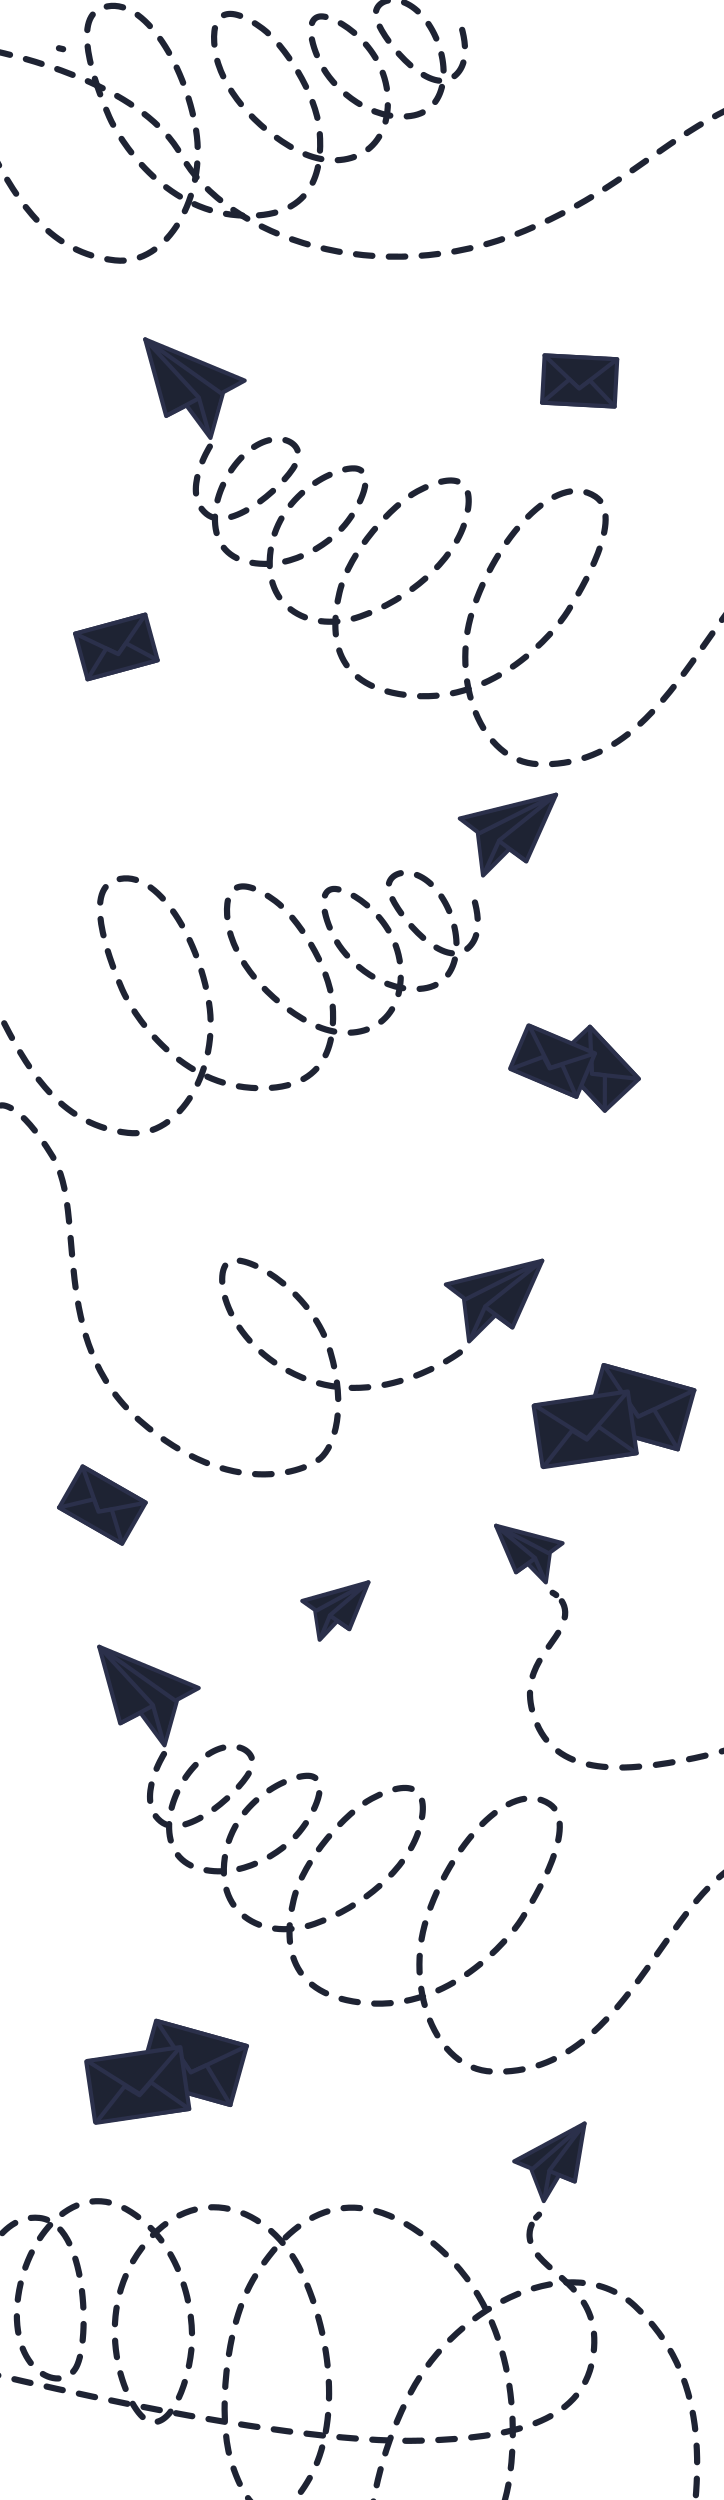
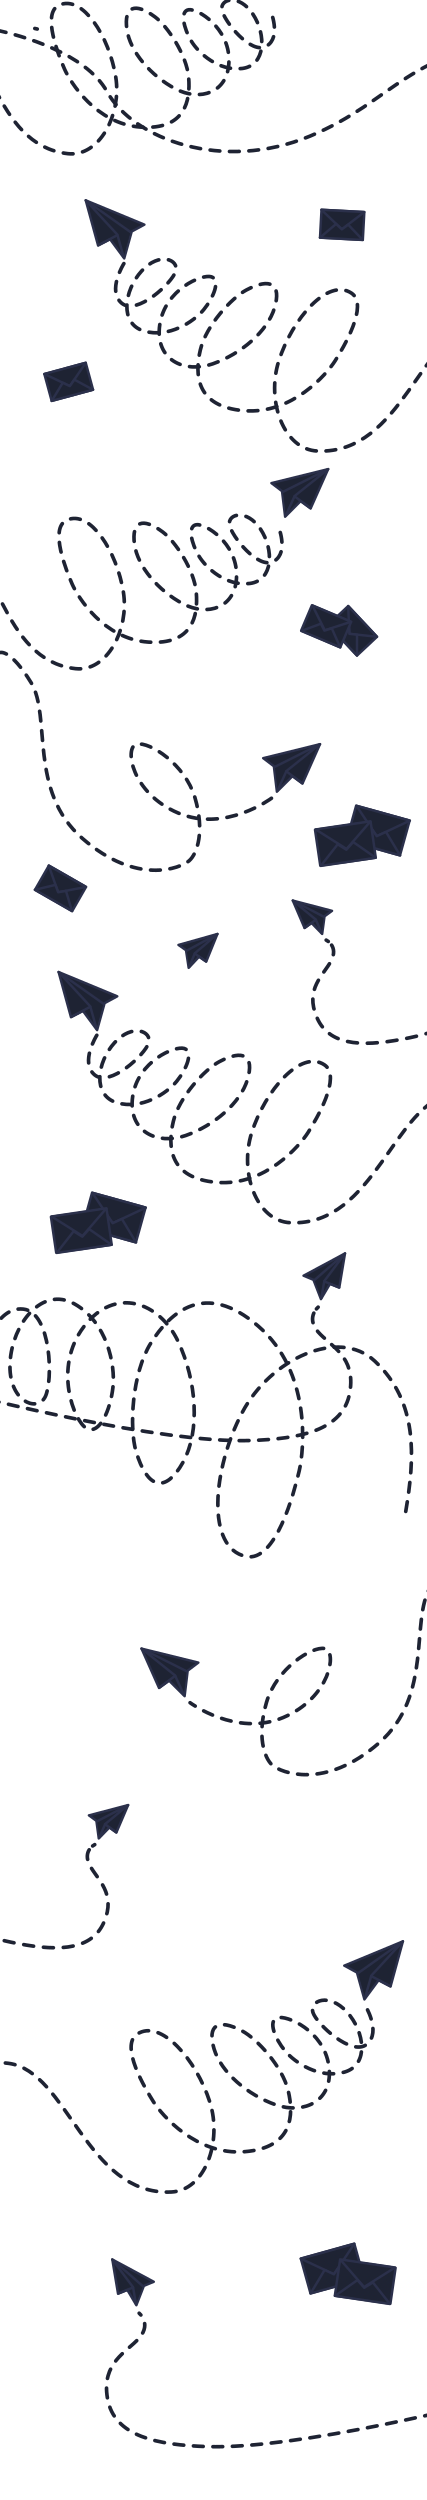
- <svg xmlns="http://www.w3.org/2000/svg" version="1.1" id="Warbcg-ios-tabletwa_1" x="0px" y="0px" viewBox="0 0 700.3 2420.6" style="enable-background:new 0 0 700.3 2420.6;" xml:space="preserve">
+ <svg xmlns="http://www.w3.org/2000/svg" version="1.1" id="Warbcg-ios-tabletwa_1" x="0px" y="0px" viewBox="0 0 700.3 4101.1" style="enable-background:new 0 0 700.3 4101.1;" xml:space="preserve">
  <style type="text/css">
- 	.bcg-sales-tablet0{fill:#1E2333;stroke:#2B304B;stroke-width:4;stroke-linecap:round;stroke-linejoin:round;}
- 	.bcg-sales-tablet1{fill:none;stroke:#2B304B;stroke-width:4;stroke-linecap:round;stroke-linejoin:round;}
- 	.bcg-sales-tablet2{fill:none;stroke:#1E2333;stroke-width:6;stroke-linecap:round;stroke-linejoin:round;}
- 	.bcg-sales-tablet3{fill:none;stroke:#1E2333;stroke-width:6;stroke-linecap:round;stroke-linejoin:round;stroke-dasharray:15.99,15.99;}
- 	.bcg-sales-tablet4{fill:none;stroke:#1E2333;stroke-width:6;stroke-linecap:round;stroke-linejoin:round;stroke-dasharray:16.3,16.3;}
- 	.bcg-sales-tablet5{fill:none;stroke:#1E2333;stroke-width:6;stroke-linecap:round;stroke-linejoin:round;stroke-dasharray:15.93,15.93;}
- 	.bcg-sales-tablet6{fill:none;stroke:#1E2333;stroke-width:6;stroke-linecap:round;stroke-linejoin:round;stroke-dasharray:16;}
+ 	.bcg-tablet-sales0{fill:#1E2333;stroke:#2B304B;stroke-width:4;stroke-linecap:round;stroke-linejoin:round;}
+ 	.bcg-tablet-sales1{fill:none;stroke:#2B304B;stroke-width:4;stroke-linecap:round;stroke-linejoin:round;}
+ 	.bcg-tablet-sales2{fill:none;stroke:#1E2333;stroke-width:6;stroke-linecap:round;stroke-linejoin:round;}
+ 	.bcg-tablet-sales3{fill:none;stroke:#1E2333;stroke-width:6;stroke-linecap:round;stroke-linejoin:round;stroke-dasharray:15.99,15.99;}
+ 	.bcg-tablet-sales4{fill:none;stroke:#1E2333;stroke-width:6;stroke-linecap:round;stroke-linejoin:round;stroke-dasharray:16.3,16.3;}
+ 	.bcg-tablet-sales5{fill:none;stroke:#1E2333;stroke-width:6;stroke-linecap:round;stroke-linejoin:round;stroke-dasharray:15.93,15.93;}
+ 	.bcg-tablet-sales6{fill:none;stroke:#1E2333;stroke-width:6;stroke-linecap:round;stroke-linejoin:round;stroke-dasharray:16;}
</style>
-   <polygon class="bcg-sales-tablet0" points="566,2056.1 497.9,2092.7 514.2,2099.5 526.5,2131.2 541.3,2106.2 556.6,2112.3 " />
-   <polyline class="bcg-sales-tablet0" points="515.8,2099.9 566,2056.1 532,2101.5 527.1,2129.2 " />
-   <line class="bcg-sales-tablet1" x1="556.2" y1="2112" x2="532" y2="2102.1" />
-   <path class="bcg-sales-tablet2" d="M521.9,2144.3c-1,0.9-1.9,1.9-2.8,2.9" />
-   <path class="bcg-sales-tablet3" d="M514.8,2154.1c-3.2,7.3-4,18.1,7,30.8c20.5,23.6,62.2,40.2,52.1,99.1c-10.9,63.3-82.9,76.4-163.3,79.1  c-148.2,4.9-445.2-70.5-497.1-84.1" />
  <g>
-     <polygon class="bcg-sales-tablet0" points="480.3,1477.3 544.7,1494.2 532.4,1503.2 528.5,1532.1 511.1,1514.2 499.6,1522.4  " />
-     <polyline class="bcg-sales-tablet0" points="531.2,1503.9 480.3,1477.3 517.9,1508.4 527.7,1530.5  " />
-     <line class="bcg-sales-tablet1" x1="499.8" y1="1522.1" x2="518.1" y2="1508.8" />
-   </g>
-   <g>
-     <polygon class="bcg-sales-tablet0" points="338.3,1577.5 326.6,1569.5 309.5,1587.7 305.1,1558.8 292.7,1550.1 356.7,1532.1  " />
-     <polyline class="bcg-sales-tablet0" points="310.3,1586.2 319.6,1563.9 356.7,1532.1 306.3,1559.5  " />
-     <line class="bcg-sales-tablet1" x1="319.5" y1="1564.3" x2="338" y2="1577.2" />
-   </g>
-   <path class="bcg-sales-tablet2" d="M535.1,1542.2c1.2,0.6,2.3,1.3,3.4,2.2" />
-   <path class="bcg-sales-tablet4" d="M544,1550.4c3.5,5.5,5.4,13.9-0.7,25.6c-12.3,23.8-43.9,46.1-23.4,93.3c21.9,50.7,84.7,47.1,152.4,33  c13.1-2.7,27.4-6.5,42.6-11.2" />
-   <path class="bcg-sales-tablet2" d="M57.1,46.7c0,0,1.4,0.3,4,0.9" />
-   <path class="bcg-sales-tablet5" d="M-5.8,49.4c38.8,8.5,146.2,37.2,181.4,101c43.4,78.3,189.9,132.3,332.7,73c140.5-58.3,162-144.5,361-157.8" />
-   <g>
-     <polygon class="bcg-sales-tablet0" points="140.6,328.6 236.9,368.5 216.1,379.8 203.8,424 180.6,392.6 160.9,402.8  " />
-     <polyline class="bcg-sales-tablet0" points="213.9,380.6 140.6,328.6 192.5,384.9 202.8,421.4  " />
-     <line class="bcg-sales-tablet1" x1="161.4" y1="402.3" x2="192.5" y2="385.7" />
-     <path class="bcg-sales-tablet6" d="M203.2,432.4c0,0-28.1,44.7-3.4,65.1c24.7,20.5,82.3-33.1,88.4-52.3c6-19.2-26.4-33-55.8-0.7   c-29.4,32.3-36.6,86.8,3.9,98.6s81.3-15,97.8-35c16.4-20,28.1-49,12.6-54c-15.4-4.9-76.1,20.7-84.6,78.4   c-8.5,57.7,40.3,80.7,86.8,64.4c46.5-16.3,89.9-53.1,101.5-92c11.5-38.9-6.4-50.3-46.2-29.2c-24,12.7-66.2,58.3-75.5,98.1   c-9.4,39.8-8.1,93.4,71.4,99.9c79.5,6.5,136.3-60.5,149.7-81.9c13.4-21.3,55.5-91.7,26.8-110.9c-38.7-25.8-97.2,41.9-119.3,111.3   c-20.8,65.1,7.8,145.5,63.7,147.7c139.3,5.6,169.6-198.5,266.5-211.1c38.1-5,71.5-2.2,100.5,5" />
-   </g>
-   <g>
-     <polygon class="bcg-sales-tablet0" points="96.1,1594.5 192.4,1634.4 171.6,1645.7 159.3,1689.9 136.1,1658.5 116.4,1668.7  " />
-     <polyline class="bcg-sales-tablet0" points="169.5,1646.5 96.1,1594.5 148,1650.8 158.3,1687.3  " />
-     <line class="bcg-sales-tablet1" x1="116.9" y1="1668.2" x2="148" y2="1651.6" />
-     <path class="bcg-sales-tablet6" d="M158.8,1698.3c0,0-28.1,44.7-3.4,65.1c24.7,20.5,82.3-33.1,88.4-52.3c6-19.2-26.4-33-55.8-0.7   s-36.6,86.8,3.9,98.6c40.5,11.8,81.3-15,97.8-35c16.4-20,28.1-49,12.6-54c-15.4-4.9-76.1,20.7-84.6,78.4   c-8.5,57.7,40.3,80.7,86.8,64.4c46.5-16.3,89.9-53.1,101.5-92c11.5-38.9-6.4-50.3-46.2-29.2c-24,12.7-66.2,58.3-75.5,98.1   c-9.4,39.8-8.1,93.4,71.4,99.9c79.5,6.5,136.3-60.5,149.7-81.9s55.5-91.7,26.8-110.9c-38.7-25.8-97.2,41.9-119.3,111.3   c-20.8,65.1,7.8,145.5,63.7,147.7c139.3,5.6,169.6-198.5,266.5-211.1c38.1-5,71.5-2.2,100.5,5" />
-   </g>
-   <g>
-     <polygon class="bcg-sales-tablet0" points="509.6,834.1 493.1,822.2 467.7,847.7 462.6,805.7 445.2,792.5 538.4,769.5  " />
-     <polyline class="bcg-sales-tablet0" points="468.9,845.4 483.4,813.6 538.4,769.5 464.4,806.7  " />
-     <line class="bcg-sales-tablet1" x1="483.2" y1="814.3" x2="509.3" y2="833.7" />
-   </g>
-   <polygon class="bcg-sales-tablet0" points="525,1220.7 431.7,1243.7 449.2,1257 454.2,1298.8 479.7,1273.4 496.2,1285.4 " />
-   <polyline class="bcg-sales-tablet0" points="451,1257.9 525,1220.7 469.9,1264.8 455.5,1296.6 " />
-   <line class="bcg-sales-tablet1" x1="495.9" y1="1285" x2="469.8" y2="1265.4" />
-   <path class="bcg-sales-tablet6" d="M4.1,990.8c26.1,50.8,57.8,99.2,119.8,106.1c51.3,5.7,88.4-63.6,78.5-125.7c-10.6-66.2-54.4-136-93.2-117.8  c-28.7,13.4-0.1,83.3,9.1,104.6c9.2,21.3,51.6,90.2,124.9,95.3s81.9-43.6,78.8-81.1c-3-37.5-35.1-84.8-55.3-99.7  c-33.3-24.7-51.1-16.8-46.1,20.2c5,37,39.5,76.5,79.6,97.8c40.1,21.3,87.6,7.1,87.9-46.6c0.3-53.7-51.4-85.4-66.1-83.1  c-14.7,2.3-8.1,30.4,4,50.9c12.1,20.5,45.6,50.5,84.1,45.4s39.5-55.7,17.2-89.2c-22.3-33.4-53.7-25.4-50.9-7.1  c2.9,18.3,47.8,75,73.2,59.8c25.3-15.2,6-59.8,6-59.8" />
-   <path class="bcg-sales-tablet6" d="M-8.4,146c26.1,50.8,57.8,99.2,119.8,106.1c51.3,5.7,88.4-63.6,78.5-125.7C179.3,60.2,135.4-9.6,96.7,8.6  C68,22,96.5,91.9,105.8,113.2s51.6,90.2,124.9,95.3s81.9-43.6,78.8-81.1s-35.1-84.8-55.3-99.7c-33.3-24.7-51.1-16.8-46.1,20.2  s39.5,76.5,79.6,97.8c40.1,21.3,87.6,7.1,87.9-46.6c0.3-53.7-51.4-85.4-66.1-83.1s-8.1,30.4,4,50.9c12.1,20.5,45.6,50.5,84.1,45.4  s39.5-55.7,17.2-89.2S361.1-2.4,364,15.9s47.8,75,73.2,59.8s6-59.8,6-59.8" />
-   <path class="bcg-sales-tablet6" d="M665.6,2479.4c15-88.7,20.7-179.5-50.8-246.6c-59.2-55.6-171.3-3.4-217.4,84.2c-49.1,93.3-59.7,222.6,6.2,236.3  c48.7,10.2,78.8-104.8,87.2-140.3c8.4-35.5,20.1-162.3-67.4-237.8c-87.5-75.5-144.3-22.3-175.8,27.8s-35.7,139.9-24.5,177.7  c18.6,62.6,48.5,69.4,77.1,18.1c28.6-51.4,22.4-133.6-8-198.2c-30.4-64.7-103.6-91.6-154.7-24.2c-51,67.3-15.9,156.1,4.9,167  s38.9-30.6,42.9-67.9c4.1-37.2-9.8-106.5-63.1-136.5C69,2109,20,2171.8,16.5,2235s43.7,82.7,57.4,56.9s10.5-139.6-35.7-144.4  s-64,69.7-64,69.7" />
-   <path class="bcg-sales-tablet6" d="M445.3,1309.5c0,0-75.7,56.8-152.8,24.3c-77.2-32.5-89.3-108.8-68.1-113.1s79.3,33.1,95.4,87.8  c16.1,54.7,4.2,91.6-9.6,103.6c-13.8,12-85.8,41.3-175-36.7c-89.2-78-50.7-200.5-84.1-255.4c-33.4-54.8-50.2-49.6-50.2-49.6" />
-   <g>
-     <rect x="77.5" y="603.5" transform="matrix(0.9651 -0.262 0.262 0.9651 -160.1733 51.4143)" class="bcg-sales-tablet0" width="70.4" height="45.8" />
-     <polygon class="bcg-sales-tablet0" points="72.7,613.5 114.6,633.4 140.7,595.1  " />
-     <polygon class="bcg-sales-tablet0" points="152.7,639.3 122,622.8 114.6,633.4 102.9,628 84.7,657.7  " />
-   </g>
-   <g>
-     <rect x="76.3" y="1422" transform="matrix(0.4972 -0.8677 0.8677 0.4972 -1214.524 818.7698)" class="bcg-sales-tablet0" width="45.8" height="70.4" />
-     <polygon class="bcg-sales-tablet0" points="79.9,1419.9 95.4,1463.7 141,1455  " />
-     <polygon class="bcg-sales-tablet0" points="118.2,1494.7 108.2,1461.5 95.4,1463.7 90.9,1451.6 57.1,1459.7  " />
-   </g>
-   <g>
-     <rect x="538.3" y="333.6" transform="matrix(5.348223e-02 -0.9986 0.9986 5.348223e-02 162.9541 909.5103)" class="bcg-sales-tablet0" width="45.8" height="70.4" />
-     <polygon class="bcg-sales-tablet0" points="527.2,344.1 560.8,376.2 597.5,347.9  " />
-     <polygon class="bcg-sales-tablet0" points="595.1,393.7 571.2,368.5 560.8,376.2 551.3,367.4 524.8,389.9  " />
-   </g>
-   <g>
-     <rect x="555.9" y="1000.2" transform="matrix(0.7292 -0.6843 0.6843 0.7292 -551.4603 675.9989)" class="bcg-sales-tablet0" width="45" height="69.2" />
-     <polygon class="bcg-sales-tablet0" points="618.5,1044.6 573.1,1039.7 571.2,994.1  " />
-     <polygon class="bcg-sales-tablet0" points="585.6,1075.4 585.7,1041.2 573.1,1039.7 572.4,1027 538.3,1024.9  " />
-     <polygon class="bcg-sales-tablet0" points="494,1034.4 511.6,993 575.8,1020.6 558.2,1062  " />
-     <polygon class="bcg-sales-tablet0" points="512.4,993 532.8,1033.9 576.1,1019.9  " />
-     <polygon class="bcg-sales-tablet0" points="558.1,1062 544.3,1030.8 532.2,1034.5 526.3,1023.2 494.3,1035.1  " />
-   </g>
-   <g>
-     <rect x="590.7" y="1316.9" transform="matrix(0.2679 -0.9634 0.9634 0.2679 -858.5108 1595.158)" class="bcg-sales-tablet0" width="59.3" height="91.2" />
-     <polygon class="bcg-sales-tablet0" points="672.4,1346.1 618,1371.7 584.6,1321.7  " />
-     <polygon class="bcg-sales-tablet0" points="656.4,1403.3 633.2,1364.7 618,1371.7 608.4,1357.8 568.6,1378.8  " />
-     <polygon class="bcg-sales-tablet0" points="525.3,1419.9 516.7,1361.2 608,1348.3 616.5,1407  " />
-     <polygon class="bcg-sales-tablet0" points="517.7,1360.6 568.5,1392.7 607.8,1347.3  " />
-     <polygon class="bcg-sales-tablet0" points="616.3,1407.1 579.4,1381.3 568.2,1393.9 553.9,1385.1 526.1,1420.5  " />
-   </g>
-   <g>
-     <rect x="157.5" y="1951.8" transform="matrix(0.2679 -0.9634 0.9634 0.2679 -1787.32 1642.602)" class="bcg-sales-tablet0" width="59.3" height="91.2" />
-     <polygon class="bcg-sales-tablet0" points="239.2,1981 184.8,2006.6 151.4,1956.6  " />
-     <polygon class="bcg-sales-tablet0" points="223.2,2038.2 200,1999.6 184.8,2006.6 175.2,1992.7 135.4,2013.7  " />
-     <polygon class="bcg-sales-tablet0" points="92.1,2054.8 83.5,1996.1 174.8,1983.2 183.3,2041.9  " />
-     <polygon class="bcg-sales-tablet0" points="84.5,1995.5 135.4,2027.6 174.6,1982.1  " />
-     <polygon class="bcg-sales-tablet0" points="183.1,2042 146.2,2016.2 135.1,2028.7 120.7,2020 92.9,2055.4  " />
+     <polygon class="bcg-tablet-sales0" points="566,2056.1 497.9,2092.7 514.2,2099.5 526.5,2131.2 541.3,2106.2 556.6,2112.3  " />
+     <polyline class="bcg-tablet-sales0" points="515.8,2099.9 566,2056.1 532,2101.5 527.1,2129.2  " />
+     <line class="bcg-tablet-sales1" x1="556.2" y1="2112" x2="532" y2="2102.1" />
+     <path class="bcg-tablet-sales2" d="M521.9,2144.3c-1,0.9-1.9,1.9-2.8,2.9" />
+     <path class="bcg-tablet-sales3" d="M514.8,2154.1c-3.2,7.3-4,18.1,7,30.8c20.5,23.6,62.2,40.2,52.1,99.1c-10.9,63.3-82.9,76.4-163.3,79.1   c-148.2,4.9-445.2-70.5-497.1-84.1" />
+     <g>
+       <polygon class="bcg-tablet-sales0" points="480.3,1477.3 544.7,1494.2 532.4,1503.2 528.5,1532.1 511.1,1514.2 499.6,1522.4   " />
+       <polyline class="bcg-tablet-sales0" points="531.2,1503.9 480.3,1477.3 517.9,1508.4 527.7,1530.5   " />
+       <line class="bcg-tablet-sales1" x1="499.8" y1="1522.1" x2="518.1" y2="1508.8" />
+     </g>
+     <g>
+       <polygon class="bcg-tablet-sales0" points="338.3,1577.5 326.6,1569.5 309.5,1587.7 305.1,1558.8 292.7,1550.1 356.7,1532.1   " />
+       <polyline class="bcg-tablet-sales0" points="310.3,1586.2 319.6,1563.9 356.7,1532.1 306.3,1559.5   " />
+       <line class="bcg-tablet-sales1" x1="319.5" y1="1564.3" x2="338" y2="1577.2" />
+     </g>
+     <path class="bcg-tablet-sales2" d="M535.1,1542.2c1.2,0.6,2.3,1.3,3.4,2.2" />
+     <path class="bcg-tablet-sales4" d="M544,1550.4c3.5,5.5,5.4,13.9-0.7,25.6c-12.3,23.8-43.9,46.1-23.4,93.3c21.9,50.7,84.7,47.1,152.4,33   c13.1-2.7,27.4-6.5,42.6-11.2" />
+     <path class="bcg-tablet-sales2" d="M57.1,46.7c0,0,1.4,0.3,4,0.9" />
+     <path class="bcg-tablet-sales5" d="M-5.8,49.4c38.8,8.5,146.2,37.2,181.4,101c43.4,78.3,189.9,132.3,332.7,73c140.5-58.3,162-144.5,361-157.8" />
+     <g>
+       <polygon class="bcg-tablet-sales0" points="140.6,328.6 236.9,368.5 216.1,379.8 203.8,424 180.6,392.6 160.9,402.8   " />
+       <polyline class="bcg-tablet-sales0" points="213.9,380.6 140.6,328.6 192.5,384.9 202.8,421.4   " />
+       <line class="bcg-tablet-sales1" x1="161.4" y1="402.3" x2="192.5" y2="385.7" />
+       <path class="bcg-tablet-sales6" d="M203.2,432.4c0,0-28.1,44.7-3.4,65.1c24.7,20.5,82.3-33.1,88.4-52.3c6-19.2-26.4-33-55.8-0.7    s-36.6,86.8,3.9,98.6s81.3-15,97.8-35c16.4-20,28.1-49,12.6-54c-15.4-4.9-76.1,20.7-84.6,78.4s40.3,80.7,86.8,64.4    s89.9-53.1,101.5-92c11.5-38.9-6.4-50.3-46.2-29.2c-24,12.7-66.2,58.3-75.5,98.1c-9.4,39.8-8.1,93.4,71.4,99.9    s136.3-60.5,149.7-81.9c13.4-21.3,55.5-91.7,26.8-110.9c-38.7-25.8-97.2,41.9-119.3,111.3c-20.8,65.1,7.8,145.5,63.7,147.7    c139.3,5.6,169.6-198.5,266.5-211.1c38.1-5,71.5-2.2,100.5,5" />
+     </g>
+     <g>
+       <polygon class="bcg-tablet-sales0" points="96.1,1594.5 192.4,1634.4 171.6,1645.7 159.3,1689.9 136.1,1658.5 116.4,1668.7   " />
+       <polyline class="bcg-tablet-sales0" points="169.5,1646.5 96.1,1594.5 148,1650.8 158.3,1687.3   " />
+       <line class="bcg-tablet-sales1" x1="116.9" y1="1668.2" x2="148" y2="1651.6" />
+       <path class="bcg-tablet-sales6" d="M158.8,1698.3c0,0-28.1,44.7-3.4,65.1c24.7,20.5,82.3-33.1,88.4-52.3c6-19.2-26.4-33-55.8-0.7    s-36.6,86.8,3.9,98.6c40.5,11.8,81.3-15,97.8-35c16.4-20,28.1-49,12.6-54c-15.4-4.9-76.1,20.7-84.6,78.4    c-8.5,57.7,40.3,80.7,86.8,64.4c46.5-16.3,89.9-53.1,101.5-92c11.5-38.9-6.4-50.3-46.2-29.2c-24,12.7-66.2,58.3-75.5,98.1    c-9.4,39.8-8.1,93.4,71.4,99.9s136.3-60.5,149.7-81.9s55.5-91.7,26.8-110.9c-38.7-25.8-97.2,41.9-119.3,111.3    c-20.8,65.1,7.8,145.5,63.7,147.7c139.3,5.6,169.6-198.5,266.5-211.1c38.1-5,71.5-2.2,100.5,5" />
+     </g>
+     <g>
+       <polygon class="bcg-tablet-sales0" points="509.6,834.1 493.1,822.2 467.7,847.7 462.6,805.7 445.2,792.5 538.4,769.5   " />
+       <polyline class="bcg-tablet-sales0" points="468.9,845.4 483.4,813.6 538.4,769.5 464.4,806.7   " />
+       <line class="bcg-tablet-sales1" x1="483.2" y1="814.3" x2="509.3" y2="833.7" />
+     </g>
+     <polygon class="bcg-tablet-sales0" points="525,1220.7 431.7,1243.7 449.2,1257 454.2,1298.8 479.7,1273.4 496.2,1285.4  " />
+     <polyline class="bcg-tablet-sales0" points="451,1257.9 525,1220.7 469.9,1264.8 455.5,1296.6  " />
+     <line class="bcg-tablet-sales1" x1="495.9" y1="1285" x2="469.8" y2="1265.4" />
+     <path class="bcg-tablet-sales6" d="M4.1,990.8c26.1,50.8,57.8,99.2,119.8,106.1c51.3,5.7,88.4-63.6,78.5-125.7c-10.6-66.2-54.4-136-93.2-117.8   c-28.7,13.4-0.1,83.3,9.1,104.6s51.6,90.2,124.9,95.3s81.9-43.6,78.8-81.1c-3-37.5-35.1-84.8-55.3-99.7   c-33.3-24.7-51.1-16.8-46.1,20.2s39.5,76.5,79.6,97.8s87.6,7.1,87.9-46.6c0.3-53.7-51.4-85.4-66.1-83.1c-14.7,2.3-8.1,30.4,4,50.9   s45.6,50.5,84.1,45.4s39.5-55.7,17.2-89.2c-22.3-33.4-53.7-25.4-50.9-7.1c2.9,18.3,47.8,75,73.2,59.8c25.3-15.2,6-59.8,6-59.8" />
+     <path class="bcg-tablet-sales6" d="M-8.4,146c26.1,50.8,57.8,99.2,119.8,106.1c51.3,5.7,88.4-63.6,78.5-125.7C179.3,60.2,135.4-9.6,96.7,8.6   C68,22,96.5,91.9,105.8,113.2s51.6,90.2,124.9,95.3s81.9-43.6,78.8-81.1s-35.1-84.8-55.3-99.7C220.9,3,203.1,10.9,208.1,47.9   s39.5,76.5,79.6,97.8s87.6,7.1,87.9-46.6S324.2,13.7,309.5,16s-8.1,30.4,4,50.9s45.6,50.5,84.1,45.4s39.5-55.7,17.2-89.2   S361.1-2.4,364,15.9s47.8,75,73.2,59.8s6-59.8,6-59.8" />
+     <path class="bcg-tablet-sales6" d="M665.6,2479.4c15-88.7,20.7-179.5-50.8-246.6c-59.2-55.6-171.3-3.4-217.4,84.2   c-49.1,93.3-59.7,222.6,6.2,236.3c48.7,10.2,78.8-104.8,87.2-140.3c8.4-35.5,20.1-162.3-67.4-237.8s-144.3-22.3-175.8,27.8   s-35.7,139.9-24.5,177.7c18.6,62.6,48.5,69.4,77.1,18.1c28.6-51.4,22.4-133.6-8-198.2c-30.4-64.7-103.6-91.6-154.7-24.2   c-51,67.3-15.9,156.1,4.9,167s38.9-30.6,42.9-67.9c4.1-37.2-9.8-106.5-63.1-136.5C69,2109,20,2171.8,16.5,2235s43.7,82.7,57.4,56.9   s10.5-139.6-35.7-144.4s-64,69.7-64,69.7" />
+     <path class="bcg-tablet-sales6" d="M445.3,1309.5c0,0-75.7,56.8-152.8,24.3c-77.2-32.5-89.3-108.8-68.1-113.1s79.3,33.1,95.4,87.8   c16.1,54.7,4.2,91.6-9.6,103.6c-13.8,12-85.8,41.3-175-36.7S84.5,1174.9,51.1,1120c-33.4-54.8-50.2-49.6-50.2-49.6" />
+     <g>
+       <rect x="77.5" y="603.5" transform="matrix(0.9651 -0.262 0.262 0.9651 -160.1806 51.4079)" class="bcg-tablet-sales0" width="70.4" height="45.8" />
+       <polygon class="bcg-tablet-sales0" points="72.7,613.5 114.6,633.4 140.7,595.1   " />
+       <polygon class="bcg-tablet-sales0" points="152.7,639.3 122,622.8 114.6,633.4 102.9,628 84.7,657.7   " />
+     </g>
+     <g>
+       <rect x="76.4" y="1422" transform="matrix(0.4972 -0.8677 0.8677 0.4972 -1214.473 818.8753)" class="bcg-tablet-sales0" width="45.8" height="70.4" />
+       <polygon class="bcg-tablet-sales0" points="79.9,1419.9 95.4,1463.7 141,1455   " />
+       <polygon class="bcg-tablet-sales0" points="118.2,1494.7 108.2,1461.5 95.4,1463.7 90.9,1451.6 57.1,1459.7   " />
+     </g>
+     <g>
+       <rect x="538.3" y="333.6" transform="matrix(5.347891e-02 -0.9986 0.9986 5.347891e-02 163.005 909.4759)" class="bcg-tablet-sales0" width="45.8" height="70.4" />
+       <polygon class="bcg-tablet-sales0" points="527.2,344.1 560.8,376.2 597.5,347.9   " />
+       <polygon class="bcg-tablet-sales0" points="595.1,393.7 571.2,368.5 560.8,376.2 551.3,367.4 524.8,389.9   " />
+     </g>
+     <g>
+       <rect x="555.9" y="1000.2" transform="matrix(0.7292 -0.6843 0.6843 0.7292 -551.4835 676.0403)" class="bcg-tablet-sales0" width="45" height="69.2" />
+       <polygon class="bcg-tablet-sales0" points="618.5,1044.6 573.1,1039.7 571.2,994.1   " />
+       <polygon class="bcg-tablet-sales0" points="585.6,1075.4 585.7,1041.2 573.1,1039.7 572.4,1027 538.3,1024.9   " />
+       <polygon class="bcg-tablet-sales0" points="494,1034.4 511.6,993 575.8,1020.6 558.2,1062   " />
+       <polygon class="bcg-tablet-sales0" points="512.4,993 532.8,1033.9 576.1,1019.9   " />
+       <polygon class="bcg-tablet-sales0" points="558.1,1062 544.3,1030.8 532.2,1034.5 526.3,1023.2 494.3,1035.1   " />
+     </g>
+     <g>
+       <rect x="590.6" y="1316.9" transform="matrix(0.2679 -0.9634 0.9634 0.2679 -858.623 1595.023)" class="bcg-tablet-sales0" width="59.3" height="91.2" />
+       <polygon class="bcg-tablet-sales0" points="672.4,1346.1 618,1371.7 584.6,1321.7   " />
+       <polygon class="bcg-tablet-sales0" points="656.4,1403.3 633.2,1364.7 618,1371.7 608.4,1357.8 568.6,1378.8   " />
+       <polygon class="bcg-tablet-sales0" points="525.3,1419.9 516.7,1361.2 608,1348.3 616.5,1407   " />
+       <polygon class="bcg-tablet-sales0" points="517.7,1360.6 568.5,1392.7 607.8,1347.3   " />
+       <polygon class="bcg-tablet-sales0" points="616.3,1407.1 579.4,1381.3 568.2,1393.9 553.9,1385.1 526.1,1420.5   " />
+     </g>
+     <g>
+       <rect x="157.4" y="1951.8" transform="matrix(0.2679 -0.9634 0.9634 0.2679 -1787.414 1642.429)" class="bcg-tablet-sales0" width="59.3" height="91.2" />
+       <polygon class="bcg-tablet-sales0" points="239.2,1981 184.8,2006.6 151.4,1956.6   " />
+       <polygon class="bcg-tablet-sales0" points="223.2,2038.2 200,1999.6 184.8,2006.6 175.2,1992.7 135.4,2013.7   " />
+       <polygon class="bcg-tablet-sales0" points="92.1,2054.8 83.5,1996.1 174.8,1983.2 183.3,2041.9   " />
+       <polygon class="bcg-tablet-sales0" points="84.5,1995.5 135.4,2027.6 174.6,1982.1   " />
+       <polygon class="bcg-tablet-sales0" points="183.1,2042 146.2,2016.2 135.1,2028.7 120.7,2020 92.9,2055.4   " />
+     </g>
+     <polygon class="bcg-tablet-sales0" points="193.6,3762.7 208.9,3756.6 223.7,3781.6 236,3749.9 252.3,3743.1 184.2,3706.5  " />
+     <polyline class="bcg-tablet-sales0" points="223.1,3779.6 218.2,3751.9 184.2,3706.5 234.4,3750.3  " />
+     <line class="bcg-tablet-sales1" x1="218.2" y1="3752.5" x2="194" y2="3762.4" />
+     <path class="bcg-tablet-sales2" d="M231.1,3797.6c-0.9-1-1.8-2-2.8-2.9" />
+     <path class="bcg-tablet-sales3" d="M836.7,3929.4c-51.9,13.6-348.9,89-497.1,84.1c-80.4-2.7-152.4-15.8-163.3-79.1   c-10.1-58.9,31.6-75.5,52.1-99.1c11-12.7,10.2-23.5,7-30.8" />
+     <g>
+       <polygon class="bcg-tablet-sales0" points="190.9,3006.2 179.4,2998 162,3015.9 158.1,2987 145.8,2978 210.2,2961.1   " />
+       <polyline class="bcg-tablet-sales0" points="162.8,3014.3 172.6,2992.2 210.2,2961.1 159.3,2987.7   " />
+       <line class="bcg-tablet-sales1" x1="172.4" y1="2992.6" x2="190.7" y2="3005.9" />
+     </g>
+     <path class="bcg-tablet-sales2" d="M152,3028.2c1.1-0.9,2.2-1.6,3.4-2.2" />
+     <path class="bcg-tablet-sales4" d="M-24.4,3174.9c15.2,4.7,29.5,8.5,42.6,11.2c67.7,14.1,130.5,17.7,152.4-33c20.5-47.2-11.1-69.5-23.4-93.3   c-6.1-11.7-4.2-20.1-0.7-25.6" />
+     <g>
+       <polygon class="bcg-tablet-sales0" points="640.7,3258.8 621,3248.6 597.8,3280 585.5,3235.8 564.7,3224.5 661,3184.6   " />
+       <polyline class="bcg-tablet-sales0" points="598.8,3277.4 609.1,3240.9 661,3184.6 587.6,3236.6   " />
+       <line class="bcg-tablet-sales1" x1="609.1" y1="3241.7" x2="640.2" y2="3258.3" />
+       <path class="bcg-tablet-sales6" d="M-86.5,3389.8c29-7.2,62.4-10,100.5-5c96.9,12.6,127.2,216.7,266.5,211.1c55.9-2.2,84.5-82.6,63.7-147.7    c-22.1-69.4-80.6-137.1-119.3-111.3c-28.7,19.2,13.4,89.5,26.8,110.9c13.4,21.4,70.2,88.4,149.7,81.9s80.8-60.1,71.4-99.9    c-9.3-39.8-51.5-85.4-75.5-98.1c-39.8-21.1-57.7-9.7-46.2,29.2c11.6,38.9,55,75.7,101.5,92s95.3-6.7,86.8-64.4    s-69.2-83.3-84.6-78.4c-15.5,5-3.8,34,12.6,54c16.5,20,57.3,46.8,97.8,35s33.3-66.3,3.9-98.6c-29.4-32.3-61.8-18.5-55.8,0.7    c6.1,19.2,63.7,72.8,88.4,52.3c24.7-20.4-3.4-65.1-3.4-65.1" />
+     </g>
+     <polygon class="bcg-tablet-sales0" points="260.9,2769.1 277.4,2757.1 302.9,2782.5 307.9,2740.7 325.4,2727.4 232.1,2704.4  " />
+     <polyline class="bcg-tablet-sales0" points="301.6,2780.3 287.2,2748.5 232.1,2704.4 306.1,2741.6  " />
+     <line class="bcg-tablet-sales1" x1="287.3" y1="2749.1" x2="261.2" y2="2768.7" />
+     <path class="bcg-tablet-sales6" d="M756.2,2554.1c0,0-16.8-5.2-50.2,49.6c-33.4,54.9,5.1,177.4-84.1,255.4s-161.2,48.7-175,36.7   s-25.7-48.9-9.6-103.6c16.1-54.7,74.2-92.1,95.4-87.8s9.1,80.6-68.1,113.1c-77.1,32.5-152.8-24.3-152.8-24.3" />
+     <g>
+       <rect x="499.7" y="3691.8" transform="matrix(0.9634 -0.2679 0.2679 0.9634 -977.0742 282.1413)" class="bcg-tablet-sales0" width="91.2" height="59.3" />
+       <polygon class="bcg-tablet-sales0" points="581.2,3680.8 547.8,3730.8 493.4,3705.2   " />
+       <polygon class="bcg-tablet-sales0" points="597.2,3737.9 557.3,3716.9 547.8,3730.8 532.5,3723.8 509.4,3762.4   " />
+       <polygon class="bcg-tablet-sales0" points="549.2,3766.1 557.8,3707.4 649,3720.3 640.5,3779   " />
+       <polygon class="bcg-tablet-sales0" points="558,3706.4 597.2,3751.8 648,3719.7   " />
+       <polygon class="bcg-tablet-sales0" points="639.7,3779.6 611.8,3744.2 597.5,3753 586.3,3740.4 549.5,3766.2   " />
+     </g>
  </g>
</svg>
